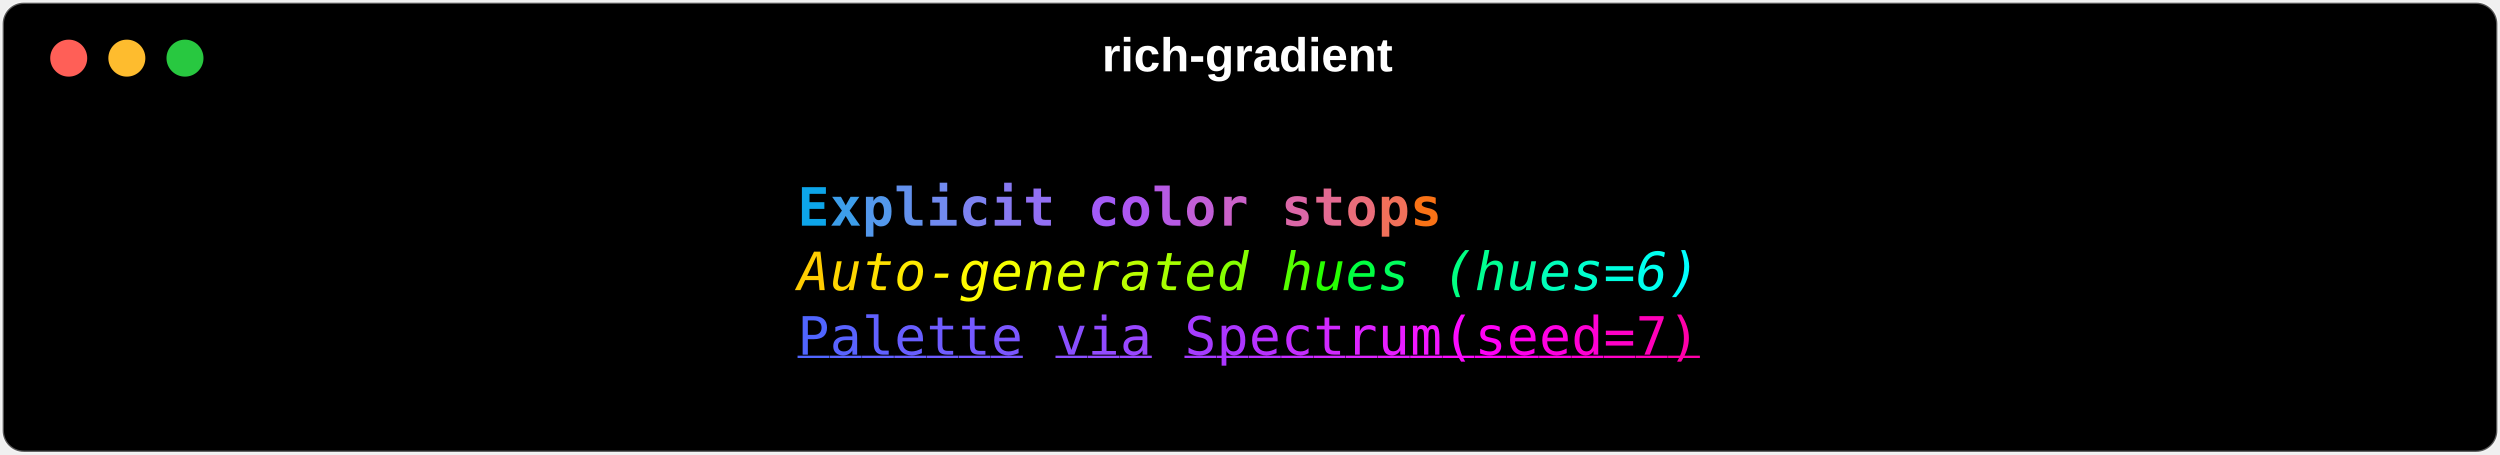
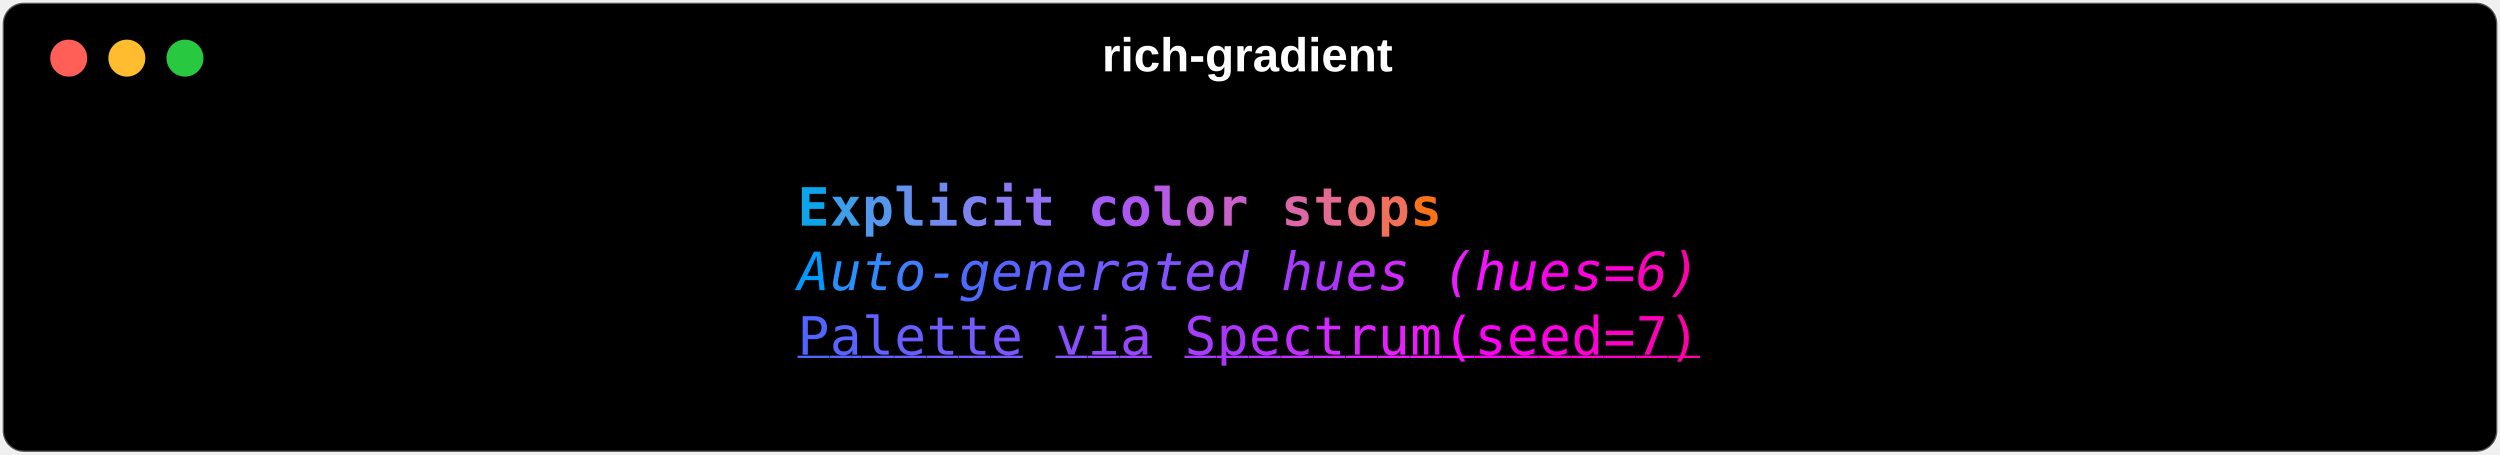
<svg xmlns="http://www.w3.org/2000/svg" class="rich-terminal" viewBox="0 0 946 172.0">
  <style>

    @font-face {
        font-family: "Fira Code";
        src: local("FiraCode-Regular"),
                url("https://cdnjs.cloudflare.com/ajax/libs/firacode/6.2.0/woff2/FiraCode-Regular.woff2") format("woff2"),
                url("https://cdnjs.cloudflare.com/ajax/libs/firacode/6.2.0/woff/FiraCode-Regular.woff") format("woff");
        font-style: normal;
        font-weight: 400;
    }
    @font-face {
        font-family: "Fira Code";
        src: local("FiraCode-Bold"),
                url("https://cdnjs.cloudflare.com/ajax/libs/firacode/6.2.0/woff2/FiraCode-Bold.woff2") format("woff2"),
                url("https://cdnjs.cloudflare.com/ajax/libs/firacode/6.2.0/woff/FiraCode-Bold.woff") format("woff");
        font-style: bold;
        font-weight: 700;
    }

-     .terminal-2601459108-matrix {
+     .terminal-3892979066-matrix {
        font-family: Fira Code, monospace;
        font-size: 20px;
        line-height: 24.4px;
        font-variant-east-asian: full-width;
    }

-     .terminal-2601459108-title {
+     .terminal-3892979066-title {
        font-size: 18px;
        font-weight: bold;
        font-family: arial;
    }

-     .terminal-2601459108-r1 { fill: #ffffff }
- .terminal-2601459108-r2 { fill: #0da5e9;font-weight: bold }
- .terminal-2601459108-r3 { fill: #3d9eea;font-weight: bold }
- .terminal-2601459108-r4 { fill: #5398ec;font-weight: bold }
- .terminal-2601459108-r5 { fill: #6391ed;font-weight: bold }
- .terminal-2601459108-r6 { fill: #718aef;font-weight: bold }
- .terminal-2601459108-r7 { fill: #7d82f0;font-weight: bold }
- .terminal-2601459108-r8 { fill: #887af1;font-weight: bold }
- .terminal-2601459108-r9 { fill: #9270f3;font-weight: bold }
- .terminal-2601459108-r10 { fill: #9b66f4;font-weight: bold }
- .terminal-2601459108-r11 { fill: #a35bf6;font-weight: bold }
- .terminal-2601459108-r12 { fill: #ad56f1;font-weight: bold }
- .terminal-2601459108-r13 { fill: #b75ae4;font-weight: bold }
- .terminal-2601459108-r14 { fill: #c15ed7;font-weight: bold }
- .terminal-2601459108-r15 { fill: #ca61c8;font-weight: bold }
- .terminal-2601459108-r16 { fill: #d364b8;font-weight: bold }
- .terminal-2601459108-r17 { fill: #db67a7;font-weight: bold }
- .terminal-2601459108-r18 { fill: #e36a92;font-weight: bold }
- .terminal-2601459108-r19 { fill: #ea6d7a;font-weight: bold }
- .terminal-2601459108-r20 { fill: #f1705a;font-weight: bold }
- .terminal-2601459108-r21 { fill: #f97216;font-weight: bold }
- .terminal-2601459108-r22 { fill: #ffcc00;font-style: italic; }
- .terminal-2601459108-r23 { fill: #ffd600;font-style: italic; }
- .terminal-2601459108-r24 { fill: #ffe000;font-style: italic; }
- .terminal-2601459108-r25 { fill: #ffe900;font-style: italic; }
- .terminal-2601459108-r26 { fill: #fff300;font-style: italic; }
- .terminal-2601459108-r27 { fill: #fffb00;font-style: italic; }
- .terminal-2601459108-r28 { fill: #f7ff00;font-style: italic; }
- .terminal-2601459108-r29 { fill: #e9ff00;font-style: italic; }
- .terminal-2601459108-r30 { fill: #dbff00;font-style: italic; }
- .terminal-2601459108-r31 { fill: #cbff00;font-style: italic; }
- .terminal-2601459108-r32 { fill: #b9ff00;font-style: italic; }
- .terminal-2601459108-r33 { fill: #a7ff00;font-style: italic; }
- .terminal-2601459108-r34 { fill: #97ff00;font-style: italic; }
- .terminal-2601459108-r35 { fill: #86ff00;font-style: italic; }
- .terminal-2601459108-r36 { fill: #71ff00;font-style: italic; }
- .terminal-2601459108-r37 { fill: #55ff00;font-style: italic; }
- .terminal-2601459108-r38 { fill: #26ff00;font-style: italic; }
- .terminal-2601459108-r39 { fill: #00ff40;font-style: italic; }
- .terminal-2601459108-r40 { fill: #00ff5c;font-style: italic; }
- .terminal-2601459108-r41 { fill: #00ff71;font-style: italic; }
- .terminal-2601459108-r42 { fill: #00ff82;font-style: italic; }
- .terminal-2601459108-r43 { fill: #00ff91;font-style: italic; }
- .terminal-2601459108-r44 { fill: #00ffa3;font-style: italic; }
- .terminal-2601459108-r45 { fill: #00ffba;font-style: italic; }
- .terminal-2601459108-r46 { fill: #00ffcd;font-style: italic; }
- .terminal-2601459108-r47 { fill: #00ffdf;font-style: italic; }
- .terminal-2601459108-r48 { fill: #00ffef;font-style: italic; }
- .terminal-2601459108-r49 { fill: #00ffff;font-style: italic; }
- .terminal-2601459108-r50 { fill: #5065ff;text-decoration: underline; }
- .terminal-2601459108-r51 { fill: #5963ff;text-decoration: underline; }
- .terminal-2601459108-r52 { fill: #6161ff;text-decoration: underline; }
- .terminal-2601459108-r53 { fill: #685eff;text-decoration: underline; }
- .terminal-2601459108-r54 { fill: #6f5cff;text-decoration: underline; }
- .terminal-2601459108-r55 { fill: #7559ff;text-decoration: underline; }
- .terminal-2601459108-r56 { fill: #7b57ff;text-decoration: underline; }
- .terminal-2601459108-r57 { fill: #8254ff;text-decoration: underline; }
- .terminal-2601459108-r58 { fill: #8a4fff;text-decoration: underline; }
- .terminal-2601459108-r59 { fill: #924bff;text-decoration: underline; }
- .terminal-2601459108-r60 { fill: #9947ff;text-decoration: underline; }
- .terminal-2601459108-r61 { fill: #a042ff;text-decoration: underline; }
- .terminal-2601459108-r62 { fill: #a63cff;text-decoration: underline; }
- .terminal-2601459108-r63 { fill: #ac36ff;text-decoration: underline; }
- .terminal-2601459108-r64 { fill: #b731ff;text-decoration: underline; }
- .terminal-2601459108-r65 { fill: #c42dff;text-decoration: underline; }
- .terminal-2601459108-r66 { fill: #d129ff;text-decoration: underline; }
- .terminal-2601459108-r67 { fill: #dd24ff;text-decoration: underline; }
- .terminal-2601459108-r68 { fill: #e81eff;text-decoration: underline; }
- .terminal-2601459108-r69 { fill: #f217ff;text-decoration: underline; }
- .terminal-2601459108-r70 { fill: #fc0bff;text-decoration: underline; }
- .terminal-2601459108-r71 { fill: #ff00f7;text-decoration: underline; }
- .terminal-2601459108-r72 { fill: #ff00ec;text-decoration: underline; }
- .terminal-2601459108-r73 { fill: #ff00e1;text-decoration: underline; }
- .terminal-2601459108-r74 { fill: #ff00d4;text-decoration: underline; }
- .terminal-2601459108-r75 { fill: #ff00c7;text-decoration: underline; }
- .terminal-2601459108-r76 { fill: #ff00b9;text-decoration: underline; }
- .terminal-2601459108-r77 { fill: #ff00a9;text-decoration: underline; }
+     .terminal-3892979066-r1 { fill: #ffffff }
+ .terminal-3892979066-r2 { fill: #0da5e9;font-weight: bold }
+ .terminal-3892979066-r3 { fill: #3d9eea;font-weight: bold }
+ .terminal-3892979066-r4 { fill: #5398ec;font-weight: bold }
+ .terminal-3892979066-r5 { fill: #6391ed;font-weight: bold }
+ .terminal-3892979066-r6 { fill: #718aef;font-weight: bold }
+ .terminal-3892979066-r7 { fill: #7d82f0;font-weight: bold }
+ .terminal-3892979066-r8 { fill: #887af1;font-weight: bold }
+ .terminal-3892979066-r9 { fill: #9270f3;font-weight: bold }
+ .terminal-3892979066-r10 { fill: #9b66f4;font-weight: bold }
+ .terminal-3892979066-r11 { fill: #a35bf6;font-weight: bold }
+ .terminal-3892979066-r12 { fill: #ad56f1;font-weight: bold }
+ .terminal-3892979066-r13 { fill: #b75ae4;font-weight: bold }
+ .terminal-3892979066-r14 { fill: #c15ed7;font-weight: bold }
+ .terminal-3892979066-r15 { fill: #ca61c8;font-weight: bold }
+ .terminal-3892979066-r16 { fill: #d364b8;font-weight: bold }
+ .terminal-3892979066-r17 { fill: #db67a7;font-weight: bold }
+ .terminal-3892979066-r18 { fill: #e36a92;font-weight: bold }
+ .terminal-3892979066-r19 { fill: #ea6d7a;font-weight: bold }
+ .terminal-3892979066-r20 { fill: #f1705a;font-weight: bold }
+ .terminal-3892979066-r21 { fill: #f97216;font-weight: bold }
+ .terminal-3892979066-r22 { fill: #0099ff;font-style: italic; }
+ .terminal-3892979066-r23 { fill: #2591ff;font-style: italic; }
+ .terminal-3892979066-r24 { fill: #3288ff;font-style: italic; }
+ .terminal-3892979066-r25 { fill: #3d7fff;font-style: italic; }
+ .terminal-3892979066-r26 { fill: #4575ff;font-style: italic; }
+ .terminal-3892979066-r27 { fill: #4d6aff;font-style: italic; }
+ .terminal-3892979066-r28 { fill: #5664ff;font-style: italic; }
+ .terminal-3892979066-r29 { fill: #6161ff;font-style: italic; }
+ .terminal-3892979066-r30 { fill: #6a5eff;font-style: italic; }
+ .terminal-3892979066-r31 { fill: #725bff;font-style: italic; }
+ .terminal-3892979066-r32 { fill: #7a57ff;font-style: italic; }
+ .terminal-3892979066-r33 { fill: #8254ff;font-style: italic; }
+ .terminal-3892979066-r34 { fill: #8c4eff;font-style: italic; }
+ .terminal-3892979066-r35 { fill: #9549ff;font-style: italic; }
+ .terminal-3892979066-r36 { fill: #9e43ff;font-style: italic; }
+ .terminal-3892979066-r37 { fill: #a63cff;font-style: italic; }
+ .terminal-3892979066-r38 { fill: #ae34ff;font-style: italic; }
+ .terminal-3892979066-r39 { fill: #be2fff;font-style: italic; }
+ .terminal-3892979066-r40 { fill: #ce2aff;font-style: italic; }
+ .terminal-3892979066-r41 { fill: #dd24ff;font-style: italic; }
+ .terminal-3892979066-r42 { fill: #ea1dff;font-style: italic; }
+ .terminal-3892979066-r43 { fill: #f712ff;font-style: italic; }
+ .terminal-3892979066-r44 { fill: #ff00f9;font-style: italic; }
+ .terminal-3892979066-r45 { fill: #ff00ec;font-style: italic; }
+ .terminal-3892979066-r46 { fill: #ff00de;font-style: italic; }
+ .terminal-3892979066-r47 { fill: #ff00ce;font-style: italic; }
+ .terminal-3892979066-r48 { fill: #ff00bd;font-style: italic; }
+ .terminal-3892979066-r49 { fill: #ff00a9;font-style: italic; }
+ .terminal-3892979066-r50 { fill: #5065ff;text-decoration: underline; }
+ .terminal-3892979066-r51 { fill: #5963ff;text-decoration: underline; }
+ .terminal-3892979066-r52 { fill: #6161ff;text-decoration: underline; }
+ .terminal-3892979066-r53 { fill: #685eff;text-decoration: underline; }
+ .terminal-3892979066-r54 { fill: #6f5cff;text-decoration: underline; }
+ .terminal-3892979066-r55 { fill: #7559ff;text-decoration: underline; }
+ .terminal-3892979066-r56 { fill: #7b57ff;text-decoration: underline; }
+ .terminal-3892979066-r57 { fill: #8254ff;text-decoration: underline; }
+ .terminal-3892979066-r58 { fill: #8a4fff;text-decoration: underline; }
+ .terminal-3892979066-r59 { fill: #924bff;text-decoration: underline; }
+ .terminal-3892979066-r60 { fill: #9947ff;text-decoration: underline; }
+ .terminal-3892979066-r61 { fill: #a042ff;text-decoration: underline; }
+ .terminal-3892979066-r62 { fill: #a63cff;text-decoration: underline; }
+ .terminal-3892979066-r63 { fill: #ac36ff;text-decoration: underline; }
+ .terminal-3892979066-r64 { fill: #b731ff;text-decoration: underline; }
+ .terminal-3892979066-r65 { fill: #c42dff;text-decoration: underline; }
+ .terminal-3892979066-r66 { fill: #d129ff;text-decoration: underline; }
+ .terminal-3892979066-r67 { fill: #dd24ff;text-decoration: underline; }
+ .terminal-3892979066-r68 { fill: #e81eff;text-decoration: underline; }
+ .terminal-3892979066-r69 { fill: #f217ff;text-decoration: underline; }
+ .terminal-3892979066-r70 { fill: #fc0bff;text-decoration: underline; }
+ .terminal-3892979066-r71 { fill: #ff00f7;text-decoration: underline; }
+ .terminal-3892979066-r72 { fill: #ff00ec;text-decoration: underline; }
+ .terminal-3892979066-r73 { fill: #ff00e1;text-decoration: underline; }
+ .terminal-3892979066-r74 { fill: #ff00d4;text-decoration: underline; }
+ .terminal-3892979066-r75 { fill: #ff00c7;text-decoration: underline; }
+ .terminal-3892979066-r76 { fill: #ff00b9;text-decoration: underline; }
+ .terminal-3892979066-r77 { fill: #ff00a9;text-decoration: underline; }
    </style>
  <defs>
-     <clipPath id="terminal-2601459108-clip-terminal">
+     <clipPath id="terminal-3892979066-clip-terminal">
      <rect x="0" y="0" width="926.2" height="121.0" />
    </clipPath>
-     <clipPath id="terminal-2601459108-line-0">
+     <clipPath id="terminal-3892979066-line-0">
      <rect x="0" y="1.5" width="927.2" height="24.65" />
    </clipPath>
-     <clipPath id="terminal-2601459108-line-1">
+     <clipPath id="terminal-3892979066-line-1">
      <rect x="0" y="25.9" width="927.2" height="24.65" />
    </clipPath>
-     <clipPath id="terminal-2601459108-line-2">
+     <clipPath id="terminal-3892979066-line-2">
      <rect x="0" y="50.3" width="927.2" height="24.65" />
    </clipPath>
-     <clipPath id="terminal-2601459108-line-3">
+     <clipPath id="terminal-3892979066-line-3">
      <rect x="0" y="74.7" width="927.2" height="24.65" />
    </clipPath>
  </defs>
  <rect fill="#000000" stroke="rgba(255,255,255,0.35)" stroke-width="1" x="1" y="1" width="944" height="170" rx="8" />
-   <text class="terminal-2601459108-title" fill="#ffffff" text-anchor="middle" x="472" y="27">rich-gradient</text>
+   <text class="terminal-3892979066-title" fill="#ffffff" text-anchor="middle" x="472" y="27">rich-gradient</text>
  <g transform="translate(26,22)">
    <circle cx="0" cy="0" r="7" fill="#ff5f57" />
    <circle cx="22" cy="0" r="7" fill="#febc2e" />
    <circle cx="44" cy="0" r="7" fill="#28c840" />
  </g>
-   <g transform="translate(9, 41)" clip-path="url(#terminal-2601459108-clip-terminal)">
-     <g class="terminal-2601459108-matrix">
-       <text class="terminal-2601459108-r1" x="927.2" y="20" textLength="12.2" clip-path="url(#terminal-2601459108-line-0)">
- </text>
-       <text class="terminal-2601459108-r2" x="292.8" y="44.4" textLength="12.2" clip-path="url(#terminal-2601459108-line-1)">E</text>
-       <text class="terminal-2601459108-r3" x="305" y="44.4" textLength="12.2" clip-path="url(#terminal-2601459108-line-1)">x</text>
-       <text class="terminal-2601459108-r4" x="317.2" y="44.4" textLength="12.2" clip-path="url(#terminal-2601459108-line-1)">p</text>
-       <text class="terminal-2601459108-r5" x="329.4" y="44.4" textLength="12.2" clip-path="url(#terminal-2601459108-line-1)">l</text>
-       <text class="terminal-2601459108-r6" x="341.6" y="44.4" textLength="12.2" clip-path="url(#terminal-2601459108-line-1)">i</text>
-       <text class="terminal-2601459108-r7" x="353.8" y="44.4" textLength="12.2" clip-path="url(#terminal-2601459108-line-1)">c</text>
-       <text class="terminal-2601459108-r8" x="366" y="44.4" textLength="12.2" clip-path="url(#terminal-2601459108-line-1)">i</text>
-       <text class="terminal-2601459108-r9" x="378.2" y="44.4" textLength="12.2" clip-path="url(#terminal-2601459108-line-1)">t</text>
-       <text class="terminal-2601459108-r11" x="402.6" y="44.4" textLength="12.2" clip-path="url(#terminal-2601459108-line-1)">c</text>
-       <text class="terminal-2601459108-r12" x="414.8" y="44.4" textLength="12.2" clip-path="url(#terminal-2601459108-line-1)">o</text>
-       <text class="terminal-2601459108-r13" x="427" y="44.4" textLength="12.2" clip-path="url(#terminal-2601459108-line-1)">l</text>
-       <text class="terminal-2601459108-r14" x="439.2" y="44.4" textLength="12.2" clip-path="url(#terminal-2601459108-line-1)">o</text>
-       <text class="terminal-2601459108-r15" x="451.4" y="44.4" textLength="12.2" clip-path="url(#terminal-2601459108-line-1)">r</text>
-       <text class="terminal-2601459108-r17" x="475.8" y="44.4" textLength="12.2" clip-path="url(#terminal-2601459108-line-1)">s</text>
-       <text class="terminal-2601459108-r18" x="488" y="44.4" textLength="12.2" clip-path="url(#terminal-2601459108-line-1)">t</text>
-       <text class="terminal-2601459108-r19" x="500.2" y="44.4" textLength="12.2" clip-path="url(#terminal-2601459108-line-1)">o</text>
-       <text class="terminal-2601459108-r20" x="512.4" y="44.4" textLength="12.2" clip-path="url(#terminal-2601459108-line-1)">p</text>
-       <text class="terminal-2601459108-r21" x="524.6" y="44.4" textLength="12.2" clip-path="url(#terminal-2601459108-line-1)">s</text>
-       <text class="terminal-2601459108-r1" x="927.2" y="44.4" textLength="12.2" clip-path="url(#terminal-2601459108-line-1)">
- </text>
-       <text class="terminal-2601459108-r22" x="292.8" y="68.8" textLength="12.2" clip-path="url(#terminal-2601459108-line-2)">A</text>
-       <text class="terminal-2601459108-r23" x="305" y="68.8" textLength="12.2" clip-path="url(#terminal-2601459108-line-2)">u</text>
-       <text class="terminal-2601459108-r24" x="317.2" y="68.8" textLength="12.2" clip-path="url(#terminal-2601459108-line-2)">t</text>
-       <text class="terminal-2601459108-r25" x="329.4" y="68.8" textLength="12.2" clip-path="url(#terminal-2601459108-line-2)">o</text>
-       <text class="terminal-2601459108-r26" x="341.6" y="68.8" textLength="12.2" clip-path="url(#terminal-2601459108-line-2)">-</text>
-       <text class="terminal-2601459108-r27" x="353.8" y="68.8" textLength="12.2" clip-path="url(#terminal-2601459108-line-2)">g</text>
-       <text class="terminal-2601459108-r28" x="366" y="68.8" textLength="12.2" clip-path="url(#terminal-2601459108-line-2)">e</text>
-       <text class="terminal-2601459108-r29" x="378.2" y="68.8" textLength="12.2" clip-path="url(#terminal-2601459108-line-2)">n</text>
-       <text class="terminal-2601459108-r30" x="390.4" y="68.8" textLength="12.2" clip-path="url(#terminal-2601459108-line-2)">e</text>
-       <text class="terminal-2601459108-r31" x="402.6" y="68.8" textLength="12.2" clip-path="url(#terminal-2601459108-line-2)">r</text>
-       <text class="terminal-2601459108-r32" x="414.8" y="68.8" textLength="12.2" clip-path="url(#terminal-2601459108-line-2)">a</text>
-       <text class="terminal-2601459108-r33" x="427" y="68.8" textLength="12.2" clip-path="url(#terminal-2601459108-line-2)">t</text>
-       <text class="terminal-2601459108-r34" x="439.2" y="68.8" textLength="12.2" clip-path="url(#terminal-2601459108-line-2)">e</text>
-       <text class="terminal-2601459108-r35" x="451.4" y="68.8" textLength="12.2" clip-path="url(#terminal-2601459108-line-2)">d</text>
-       <text class="terminal-2601459108-r37" x="475.8" y="68.8" textLength="12.2" clip-path="url(#terminal-2601459108-line-2)">h</text>
-       <text class="terminal-2601459108-r38" x="488" y="68.8" textLength="12.2" clip-path="url(#terminal-2601459108-line-2)">u</text>
-       <text class="terminal-2601459108-r39" x="500.2" y="68.8" textLength="12.2" clip-path="url(#terminal-2601459108-line-2)">e</text>
-       <text class="terminal-2601459108-r40" x="512.4" y="68.8" textLength="12.2" clip-path="url(#terminal-2601459108-line-2)">s</text>
-       <text class="terminal-2601459108-r42" x="536.8" y="68.8" textLength="12.2" clip-path="url(#terminal-2601459108-line-2)">(</text>
-       <text class="terminal-2601459108-r43" x="549" y="68.8" textLength="12.2" clip-path="url(#terminal-2601459108-line-2)">h</text>
-       <text class="terminal-2601459108-r44" x="561.2" y="68.8" textLength="12.2" clip-path="url(#terminal-2601459108-line-2)">u</text>
-       <text class="terminal-2601459108-r45" x="573.4" y="68.8" textLength="12.2" clip-path="url(#terminal-2601459108-line-2)">e</text>
-       <text class="terminal-2601459108-r46" x="585.6" y="68.8" textLength="12.2" clip-path="url(#terminal-2601459108-line-2)">s</text>
-       <text class="terminal-2601459108-r47" x="597.8" y="68.8" textLength="12.2" clip-path="url(#terminal-2601459108-line-2)">=</text>
-       <text class="terminal-2601459108-r48" x="610" y="68.8" textLength="12.2" clip-path="url(#terminal-2601459108-line-2)">6</text>
-       <text class="terminal-2601459108-r49" x="622.2" y="68.8" textLength="12.2" clip-path="url(#terminal-2601459108-line-2)">)</text>
-       <text class="terminal-2601459108-r1" x="927.2" y="68.8" textLength="12.2" clip-path="url(#terminal-2601459108-line-2)">
- </text>
-       <text class="terminal-2601459108-r50" x="292.8" y="93.2" textLength="12.2" clip-path="url(#terminal-2601459108-line-3)">P</text>
-       <text class="terminal-2601459108-r51" x="305" y="93.2" textLength="12.2" clip-path="url(#terminal-2601459108-line-3)">a</text>
-       <text class="terminal-2601459108-r52" x="317.2" y="93.2" textLength="12.2" clip-path="url(#terminal-2601459108-line-3)">l</text>
-       <text class="terminal-2601459108-r53" x="329.4" y="93.2" textLength="12.2" clip-path="url(#terminal-2601459108-line-3)">e</text>
-       <text class="terminal-2601459108-r54" x="341.6" y="93.2" textLength="12.2" clip-path="url(#terminal-2601459108-line-3)">t</text>
-       <text class="terminal-2601459108-r55" x="353.8" y="93.2" textLength="12.2" clip-path="url(#terminal-2601459108-line-3)">t</text>
-       <text class="terminal-2601459108-r56" x="366" y="93.2" textLength="12.2" clip-path="url(#terminal-2601459108-line-3)">e</text>
-       <text class="terminal-2601459108-r58" x="390.4" y="93.2" textLength="12.2" clip-path="url(#terminal-2601459108-line-3)">v</text>
-       <text class="terminal-2601459108-r59" x="402.6" y="93.2" textLength="12.2" clip-path="url(#terminal-2601459108-line-3)">i</text>
-       <text class="terminal-2601459108-r60" x="414.8" y="93.2" textLength="12.2" clip-path="url(#terminal-2601459108-line-3)">a</text>
-       <text class="terminal-2601459108-r62" x="439.2" y="93.2" textLength="12.2" clip-path="url(#terminal-2601459108-line-3)">S</text>
-       <text class="terminal-2601459108-r63" x="451.4" y="93.2" textLength="12.2" clip-path="url(#terminal-2601459108-line-3)">p</text>
-       <text class="terminal-2601459108-r64" x="463.6" y="93.2" textLength="12.2" clip-path="url(#terminal-2601459108-line-3)">e</text>
-       <text class="terminal-2601459108-r65" x="475.8" y="93.2" textLength="12.2" clip-path="url(#terminal-2601459108-line-3)">c</text>
-       <text class="terminal-2601459108-r66" x="488" y="93.2" textLength="12.2" clip-path="url(#terminal-2601459108-line-3)">t</text>
-       <text class="terminal-2601459108-r67" x="500.2" y="93.2" textLength="12.2" clip-path="url(#terminal-2601459108-line-3)">r</text>
-       <text class="terminal-2601459108-r68" x="512.4" y="93.2" textLength="12.2" clip-path="url(#terminal-2601459108-line-3)">u</text>
-       <text class="terminal-2601459108-r69" x="524.6" y="93.2" textLength="12.2" clip-path="url(#terminal-2601459108-line-3)">m</text>
-       <text class="terminal-2601459108-r70" x="536.8" y="93.2" textLength="12.2" clip-path="url(#terminal-2601459108-line-3)">(</text>
-       <text class="terminal-2601459108-r71" x="549" y="93.2" textLength="12.2" clip-path="url(#terminal-2601459108-line-3)">s</text>
-       <text class="terminal-2601459108-r72" x="561.2" y="93.2" textLength="12.2" clip-path="url(#terminal-2601459108-line-3)">e</text>
-       <text class="terminal-2601459108-r73" x="573.4" y="93.2" textLength="12.2" clip-path="url(#terminal-2601459108-line-3)">e</text>
-       <text class="terminal-2601459108-r74" x="585.6" y="93.2" textLength="12.2" clip-path="url(#terminal-2601459108-line-3)">d</text>
-       <text class="terminal-2601459108-r75" x="597.8" y="93.2" textLength="12.2" clip-path="url(#terminal-2601459108-line-3)">=</text>
-       <text class="terminal-2601459108-r76" x="610" y="93.2" textLength="12.2" clip-path="url(#terminal-2601459108-line-3)">7</text>
-       <text class="terminal-2601459108-r77" x="622.2" y="93.2" textLength="12.2" clip-path="url(#terminal-2601459108-line-3)">)</text>
-       <text class="terminal-2601459108-r1" x="927.2" y="93.2" textLength="12.2" clip-path="url(#terminal-2601459108-line-3)">
- </text>
-       <text class="terminal-2601459108-r1" x="927.2" y="117.6" textLength="12.2" clip-path="url(#terminal-2601459108-line-4)">
+   <g transform="translate(9, 41)" clip-path="url(#terminal-3892979066-clip-terminal)">
+     <g class="terminal-3892979066-matrix">
+       <text class="terminal-3892979066-r1" x="927.2" y="20" textLength="12.2" clip-path="url(#terminal-3892979066-line-0)">
+ </text>
+       <text class="terminal-3892979066-r2" x="292.8" y="44.4" textLength="12.2" clip-path="url(#terminal-3892979066-line-1)">E</text>
+       <text class="terminal-3892979066-r3" x="305" y="44.4" textLength="12.2" clip-path="url(#terminal-3892979066-line-1)">x</text>
+       <text class="terminal-3892979066-r4" x="317.2" y="44.4" textLength="12.2" clip-path="url(#terminal-3892979066-line-1)">p</text>
+       <text class="terminal-3892979066-r5" x="329.4" y="44.4" textLength="12.2" clip-path="url(#terminal-3892979066-line-1)">l</text>
+       <text class="terminal-3892979066-r6" x="341.6" y="44.4" textLength="12.2" clip-path="url(#terminal-3892979066-line-1)">i</text>
+       <text class="terminal-3892979066-r7" x="353.8" y="44.4" textLength="12.2" clip-path="url(#terminal-3892979066-line-1)">c</text>
+       <text class="terminal-3892979066-r8" x="366" y="44.4" textLength="12.2" clip-path="url(#terminal-3892979066-line-1)">i</text>
+       <text class="terminal-3892979066-r9" x="378.2" y="44.4" textLength="12.2" clip-path="url(#terminal-3892979066-line-1)">t</text>
+       <text class="terminal-3892979066-r11" x="402.6" y="44.4" textLength="12.2" clip-path="url(#terminal-3892979066-line-1)">c</text>
+       <text class="terminal-3892979066-r12" x="414.8" y="44.4" textLength="12.2" clip-path="url(#terminal-3892979066-line-1)">o</text>
+       <text class="terminal-3892979066-r13" x="427" y="44.4" textLength="12.2" clip-path="url(#terminal-3892979066-line-1)">l</text>
+       <text class="terminal-3892979066-r14" x="439.2" y="44.4" textLength="12.2" clip-path="url(#terminal-3892979066-line-1)">o</text>
+       <text class="terminal-3892979066-r15" x="451.4" y="44.4" textLength="12.2" clip-path="url(#terminal-3892979066-line-1)">r</text>
+       <text class="terminal-3892979066-r17" x="475.8" y="44.4" textLength="12.2" clip-path="url(#terminal-3892979066-line-1)">s</text>
+       <text class="terminal-3892979066-r18" x="488" y="44.4" textLength="12.2" clip-path="url(#terminal-3892979066-line-1)">t</text>
+       <text class="terminal-3892979066-r19" x="500.2" y="44.4" textLength="12.2" clip-path="url(#terminal-3892979066-line-1)">o</text>
+       <text class="terminal-3892979066-r20" x="512.4" y="44.4" textLength="12.2" clip-path="url(#terminal-3892979066-line-1)">p</text>
+       <text class="terminal-3892979066-r21" x="524.6" y="44.4" textLength="12.2" clip-path="url(#terminal-3892979066-line-1)">s</text>
+       <text class="terminal-3892979066-r1" x="927.2" y="44.4" textLength="12.2" clip-path="url(#terminal-3892979066-line-1)">
+ </text>
+       <text class="terminal-3892979066-r22" x="292.8" y="68.8" textLength="12.2" clip-path="url(#terminal-3892979066-line-2)">A</text>
+       <text class="terminal-3892979066-r23" x="305" y="68.8" textLength="12.2" clip-path="url(#terminal-3892979066-line-2)">u</text>
+       <text class="terminal-3892979066-r24" x="317.2" y="68.8" textLength="12.2" clip-path="url(#terminal-3892979066-line-2)">t</text>
+       <text class="terminal-3892979066-r25" x="329.4" y="68.8" textLength="12.2" clip-path="url(#terminal-3892979066-line-2)">o</text>
+       <text class="terminal-3892979066-r26" x="341.6" y="68.8" textLength="12.2" clip-path="url(#terminal-3892979066-line-2)">-</text>
+       <text class="terminal-3892979066-r27" x="353.8" y="68.8" textLength="12.2" clip-path="url(#terminal-3892979066-line-2)">g</text>
+       <text class="terminal-3892979066-r28" x="366" y="68.8" textLength="12.2" clip-path="url(#terminal-3892979066-line-2)">e</text>
+       <text class="terminal-3892979066-r29" x="378.2" y="68.8" textLength="12.2" clip-path="url(#terminal-3892979066-line-2)">n</text>
+       <text class="terminal-3892979066-r30" x="390.4" y="68.8" textLength="12.2" clip-path="url(#terminal-3892979066-line-2)">e</text>
+       <text class="terminal-3892979066-r31" x="402.6" y="68.8" textLength="12.2" clip-path="url(#terminal-3892979066-line-2)">r</text>
+       <text class="terminal-3892979066-r32" x="414.8" y="68.8" textLength="12.2" clip-path="url(#terminal-3892979066-line-2)">a</text>
+       <text class="terminal-3892979066-r33" x="427" y="68.8" textLength="12.2" clip-path="url(#terminal-3892979066-line-2)">t</text>
+       <text class="terminal-3892979066-r34" x="439.2" y="68.8" textLength="12.2" clip-path="url(#terminal-3892979066-line-2)">e</text>
+       <text class="terminal-3892979066-r35" x="451.4" y="68.8" textLength="12.2" clip-path="url(#terminal-3892979066-line-2)">d</text>
+       <text class="terminal-3892979066-r37" x="475.8" y="68.8" textLength="12.2" clip-path="url(#terminal-3892979066-line-2)">h</text>
+       <text class="terminal-3892979066-r38" x="488" y="68.8" textLength="12.2" clip-path="url(#terminal-3892979066-line-2)">u</text>
+       <text class="terminal-3892979066-r39" x="500.2" y="68.8" textLength="12.2" clip-path="url(#terminal-3892979066-line-2)">e</text>
+       <text class="terminal-3892979066-r40" x="512.4" y="68.8" textLength="12.2" clip-path="url(#terminal-3892979066-line-2)">s</text>
+       <text class="terminal-3892979066-r42" x="536.8" y="68.8" textLength="12.2" clip-path="url(#terminal-3892979066-line-2)">(</text>
+       <text class="terminal-3892979066-r43" x="549" y="68.8" textLength="12.2" clip-path="url(#terminal-3892979066-line-2)">h</text>
+       <text class="terminal-3892979066-r44" x="561.2" y="68.8" textLength="12.2" clip-path="url(#terminal-3892979066-line-2)">u</text>
+       <text class="terminal-3892979066-r45" x="573.4" y="68.8" textLength="12.2" clip-path="url(#terminal-3892979066-line-2)">e</text>
+       <text class="terminal-3892979066-r46" x="585.6" y="68.8" textLength="12.2" clip-path="url(#terminal-3892979066-line-2)">s</text>
+       <text class="terminal-3892979066-r47" x="597.8" y="68.8" textLength="12.2" clip-path="url(#terminal-3892979066-line-2)">=</text>
+       <text class="terminal-3892979066-r48" x="610" y="68.8" textLength="12.2" clip-path="url(#terminal-3892979066-line-2)">6</text>
+       <text class="terminal-3892979066-r49" x="622.2" y="68.8" textLength="12.2" clip-path="url(#terminal-3892979066-line-2)">)</text>
+       <text class="terminal-3892979066-r1" x="927.2" y="68.8" textLength="12.2" clip-path="url(#terminal-3892979066-line-2)">
+ </text>
+       <text class="terminal-3892979066-r50" x="292.8" y="93.2" textLength="12.2" clip-path="url(#terminal-3892979066-line-3)">P</text>
+       <text class="terminal-3892979066-r51" x="305" y="93.2" textLength="12.2" clip-path="url(#terminal-3892979066-line-3)">a</text>
+       <text class="terminal-3892979066-r52" x="317.2" y="93.2" textLength="12.2" clip-path="url(#terminal-3892979066-line-3)">l</text>
+       <text class="terminal-3892979066-r53" x="329.4" y="93.2" textLength="12.2" clip-path="url(#terminal-3892979066-line-3)">e</text>
+       <text class="terminal-3892979066-r54" x="341.6" y="93.2" textLength="12.2" clip-path="url(#terminal-3892979066-line-3)">t</text>
+       <text class="terminal-3892979066-r55" x="353.8" y="93.2" textLength="12.2" clip-path="url(#terminal-3892979066-line-3)">t</text>
+       <text class="terminal-3892979066-r56" x="366" y="93.2" textLength="12.2" clip-path="url(#terminal-3892979066-line-3)">e</text>
+       <text class="terminal-3892979066-r58" x="390.4" y="93.2" textLength="12.2" clip-path="url(#terminal-3892979066-line-3)">v</text>
+       <text class="terminal-3892979066-r59" x="402.6" y="93.2" textLength="12.2" clip-path="url(#terminal-3892979066-line-3)">i</text>
+       <text class="terminal-3892979066-r60" x="414.8" y="93.2" textLength="12.2" clip-path="url(#terminal-3892979066-line-3)">a</text>
+       <text class="terminal-3892979066-r62" x="439.2" y="93.2" textLength="12.2" clip-path="url(#terminal-3892979066-line-3)">S</text>
+       <text class="terminal-3892979066-r63" x="451.4" y="93.2" textLength="12.2" clip-path="url(#terminal-3892979066-line-3)">p</text>
+       <text class="terminal-3892979066-r64" x="463.6" y="93.2" textLength="12.2" clip-path="url(#terminal-3892979066-line-3)">e</text>
+       <text class="terminal-3892979066-r65" x="475.8" y="93.2" textLength="12.2" clip-path="url(#terminal-3892979066-line-3)">c</text>
+       <text class="terminal-3892979066-r66" x="488" y="93.2" textLength="12.2" clip-path="url(#terminal-3892979066-line-3)">t</text>
+       <text class="terminal-3892979066-r67" x="500.2" y="93.2" textLength="12.2" clip-path="url(#terminal-3892979066-line-3)">r</text>
+       <text class="terminal-3892979066-r68" x="512.4" y="93.2" textLength="12.2" clip-path="url(#terminal-3892979066-line-3)">u</text>
+       <text class="terminal-3892979066-r69" x="524.6" y="93.2" textLength="12.2" clip-path="url(#terminal-3892979066-line-3)">m</text>
+       <text class="terminal-3892979066-r70" x="536.8" y="93.2" textLength="12.2" clip-path="url(#terminal-3892979066-line-3)">(</text>
+       <text class="terminal-3892979066-r71" x="549" y="93.2" textLength="12.2" clip-path="url(#terminal-3892979066-line-3)">s</text>
+       <text class="terminal-3892979066-r72" x="561.2" y="93.2" textLength="12.2" clip-path="url(#terminal-3892979066-line-3)">e</text>
+       <text class="terminal-3892979066-r73" x="573.4" y="93.2" textLength="12.2" clip-path="url(#terminal-3892979066-line-3)">e</text>
+       <text class="terminal-3892979066-r74" x="585.6" y="93.2" textLength="12.2" clip-path="url(#terminal-3892979066-line-3)">d</text>
+       <text class="terminal-3892979066-r75" x="597.8" y="93.2" textLength="12.2" clip-path="url(#terminal-3892979066-line-3)">=</text>
+       <text class="terminal-3892979066-r76" x="610" y="93.2" textLength="12.2" clip-path="url(#terminal-3892979066-line-3)">7</text>
+       <text class="terminal-3892979066-r77" x="622.2" y="93.2" textLength="12.2" clip-path="url(#terminal-3892979066-line-3)">)</text>
+       <text class="terminal-3892979066-r1" x="927.2" y="93.2" textLength="12.2" clip-path="url(#terminal-3892979066-line-3)">
+ </text>
+       <text class="terminal-3892979066-r1" x="927.2" y="117.6" textLength="12.2" clip-path="url(#terminal-3892979066-line-4)">
</text>
    </g>
  </g>
</svg>
